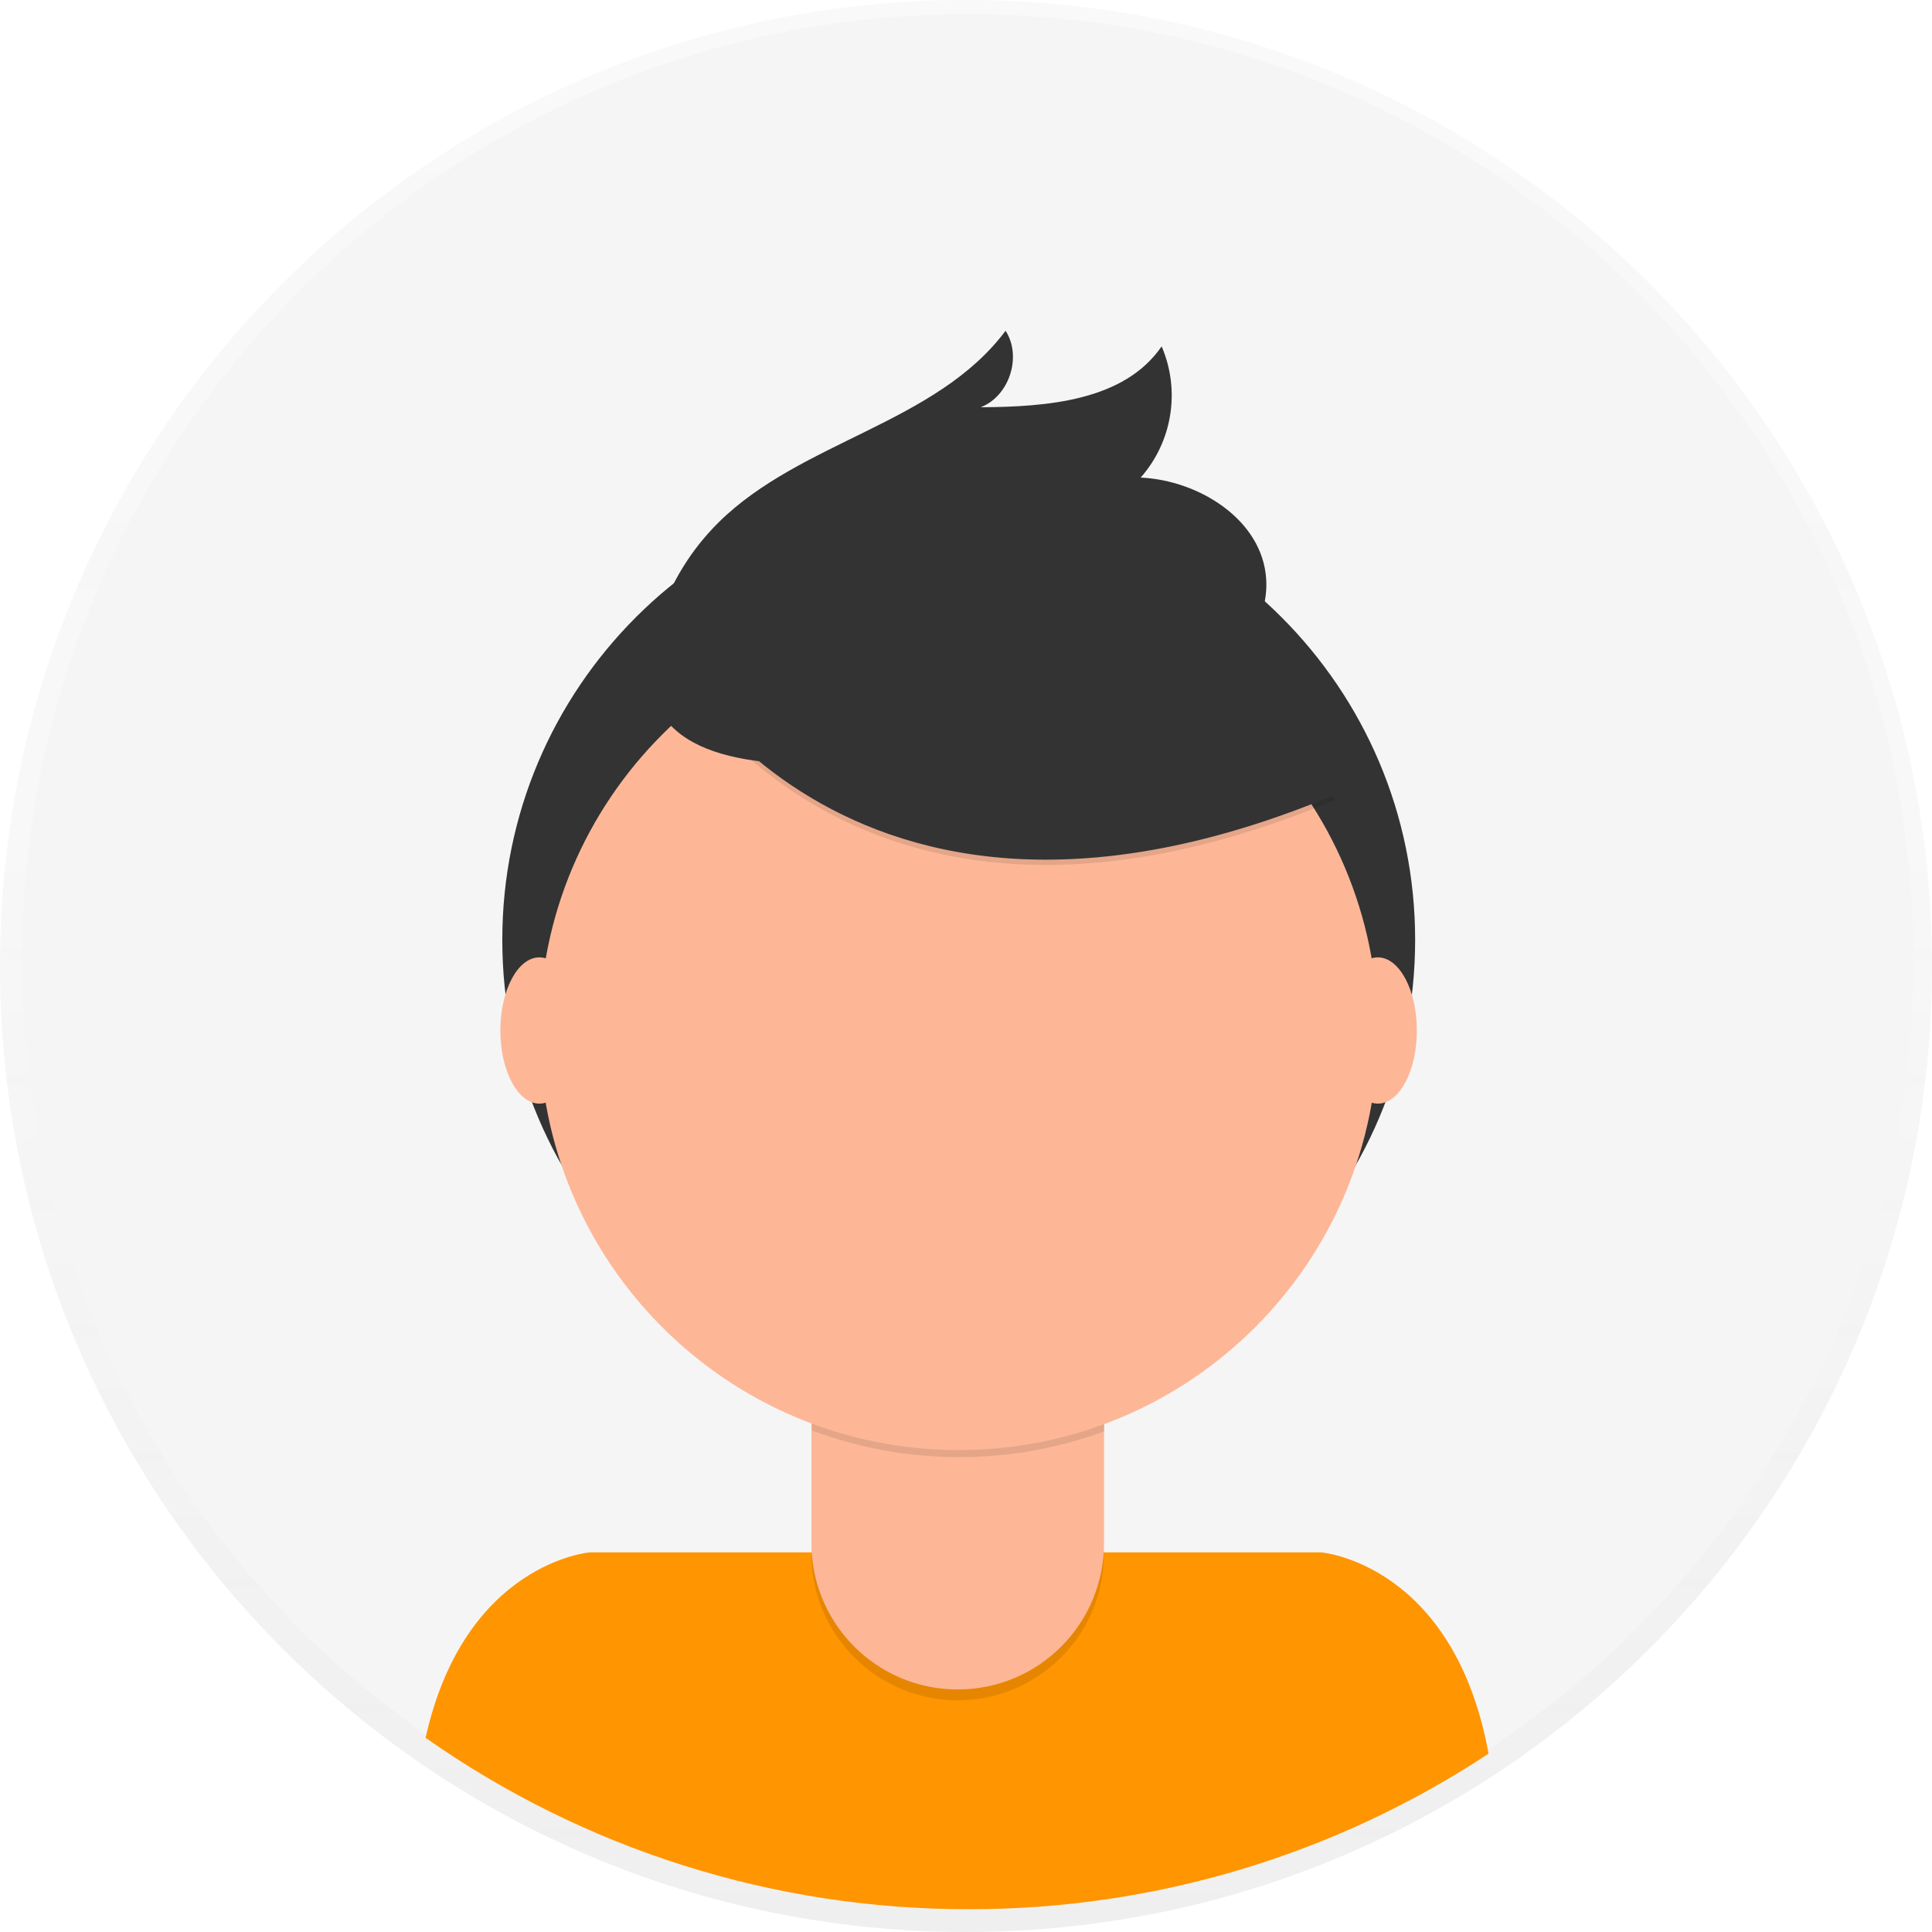
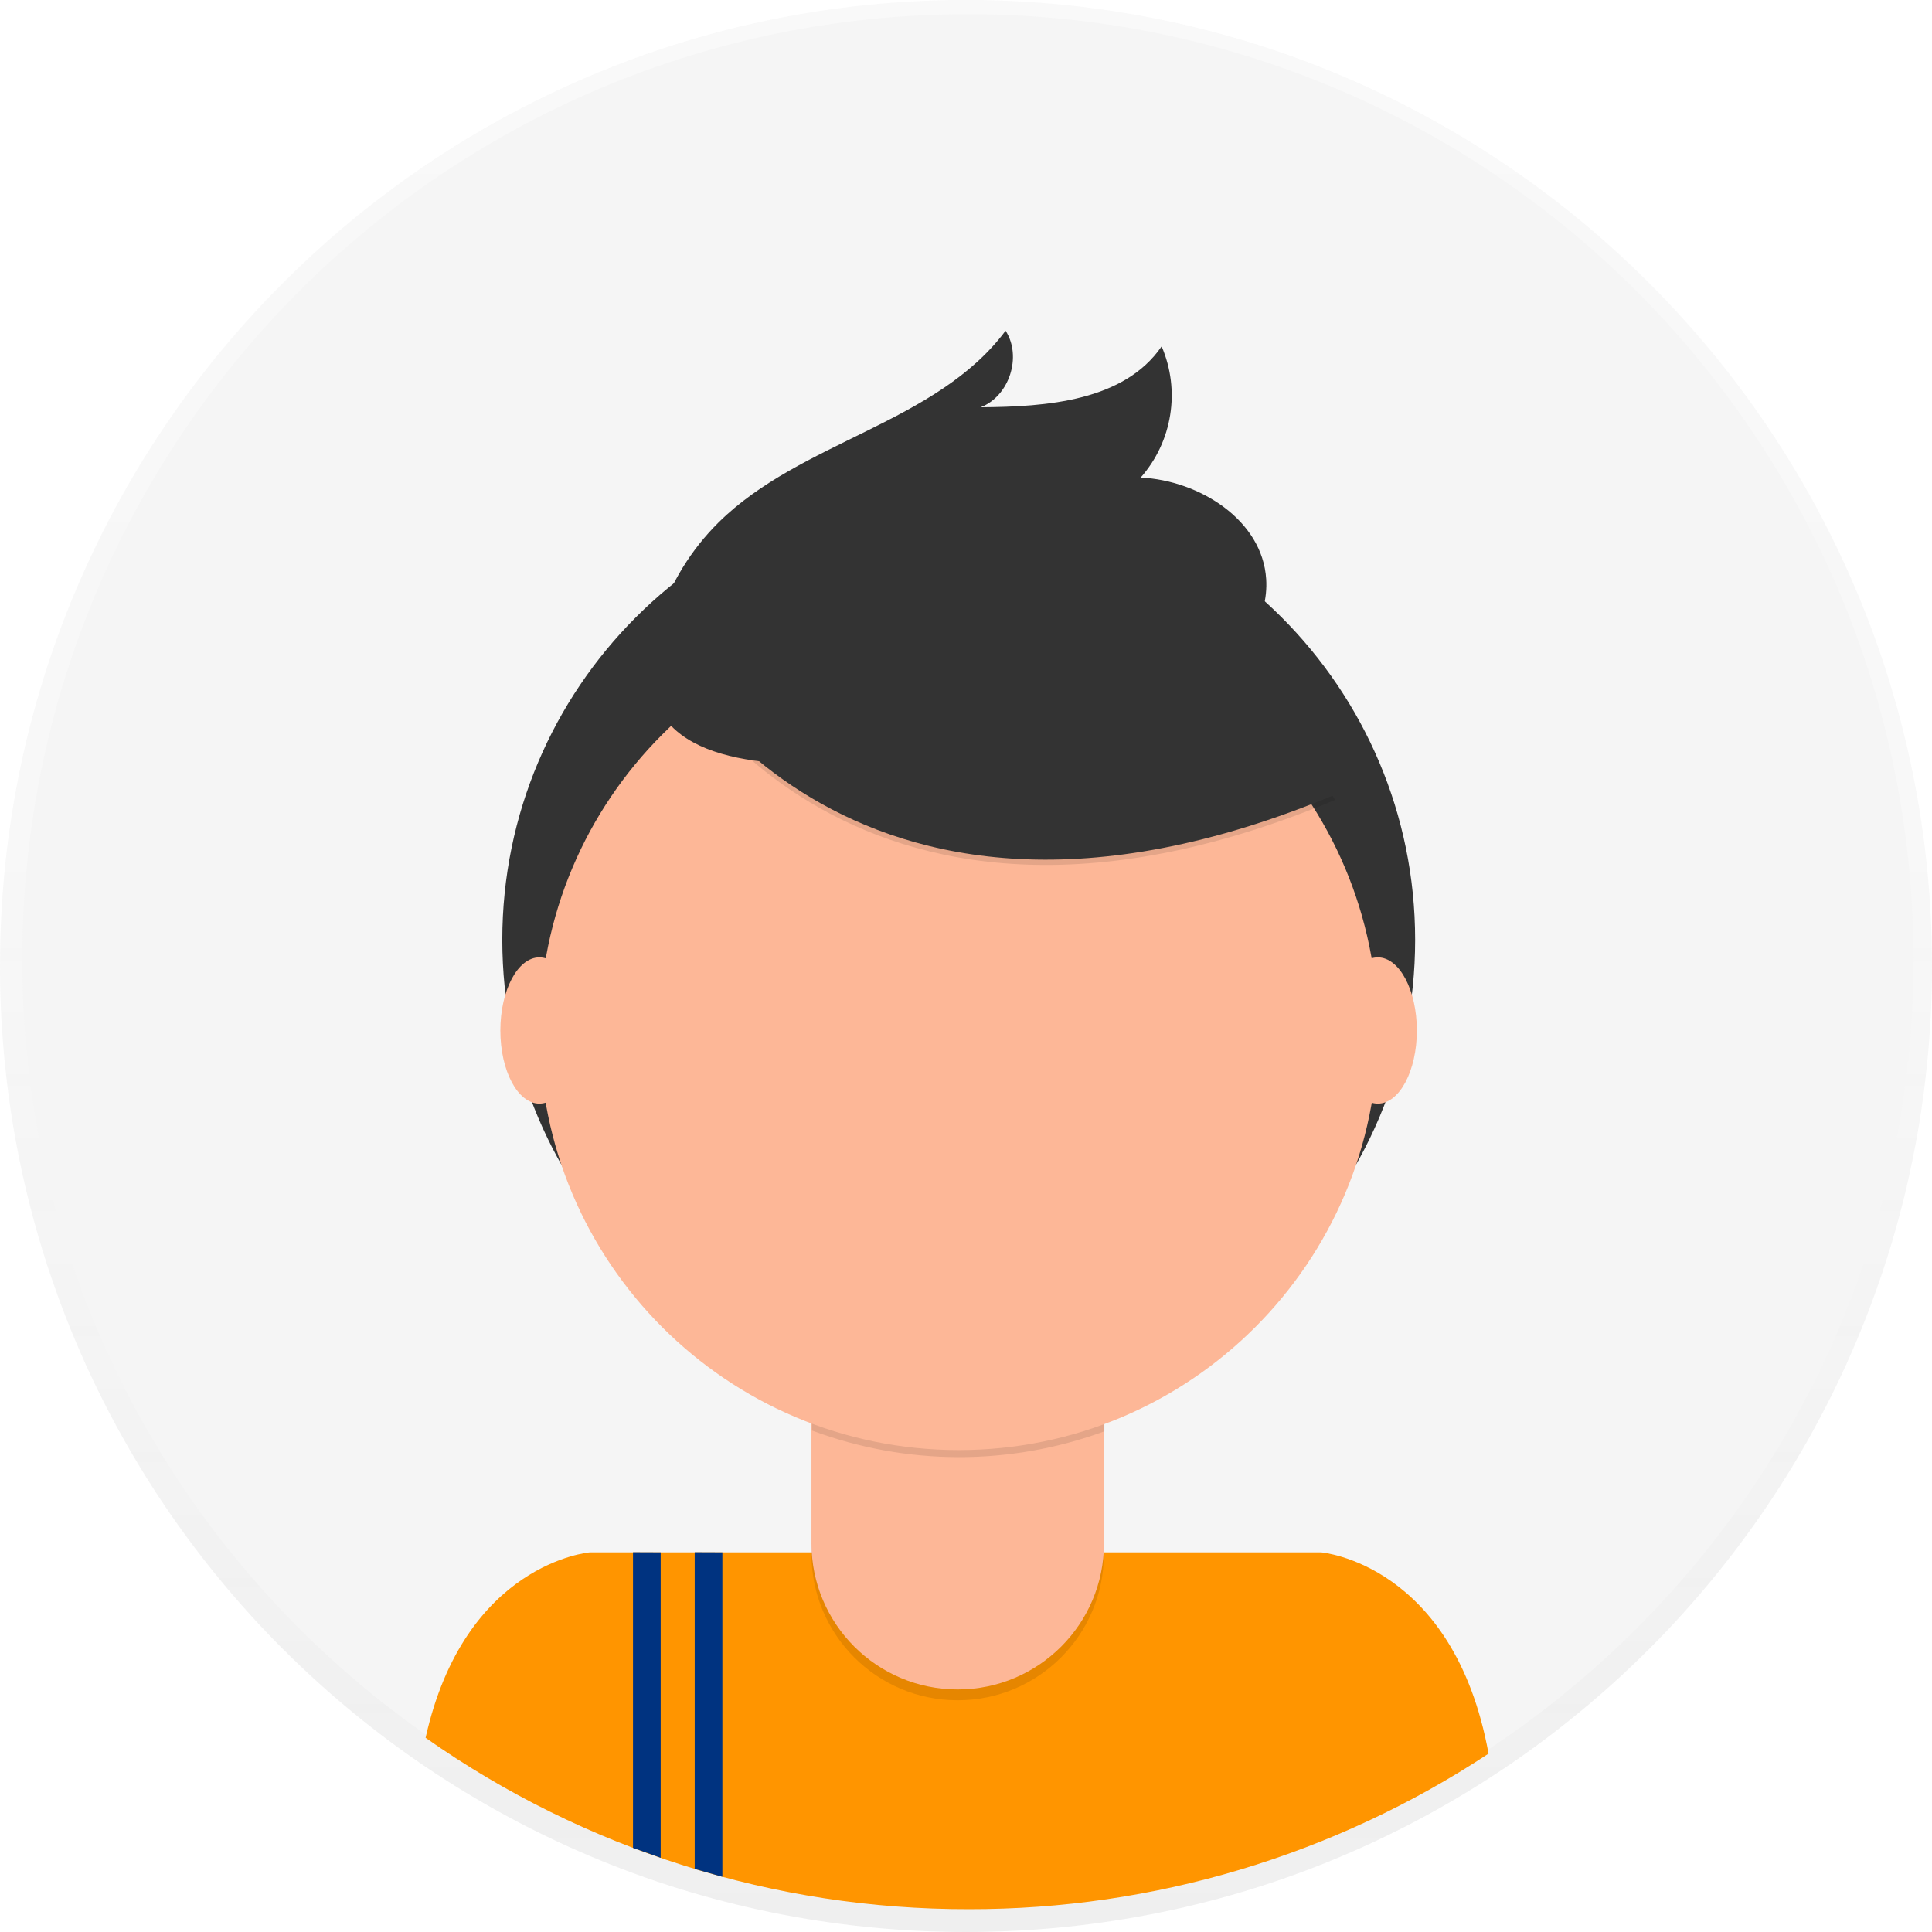
- <svg xmlns="http://www.w3.org/2000/svg" id="457bf273-24a3-4fd8-a857-e9b918267d6a" data-name="Layer 1" width="698" height="698" viewBox="0 0 698 698">
-   <defs>
-     <linearGradient id="b247946c-c62f-4d08-994a-4c3d64e1e98f" x1="349" y1="698" x2="349" gradientUnits="userSpaceOnUse">
-       <stop offset="0" stop-color="gray" stop-opacity="0.25" />
-       <stop offset="0.54" stop-color="gray" stop-opacity="0.12" />
-       <stop offset="1" stop-color="gray" stop-opacity="0.1" />
+ <svg xmlns="http://www.w3.org/2000/svg" version="1.1" viewBox="0 0 698 698" height="698" width="698" data-name="Layer 1" id="457bf273-24a3-4fd8-a857-e9b918267d6a">
+   <defs id="defs9">
+     <linearGradient gradientUnits="userSpaceOnUse" x2="349" y1="698" x1="349" id="b247946c-c62f-4d08-994a-4c3d64e1e98f">
+       <stop id="stop2" stop-opacity="0.25" stop-color="gray" offset="0" />
+       <stop id="stop4" stop-opacity="0.12" stop-color="gray" offset="0.54" />
+       <stop id="stop6" stop-opacity="0.1" stop-color="gray" offset="1" />
    </linearGradient>
  </defs>
-   <g opacity="0.5">
-     <circle cx="349" cy="349" r="349" fill="url(#b247946c-c62f-4d08-994a-4c3d64e1e98f)" />
+   <g id="g15" opacity="0.5">
+     <circle id="circle13" fill="url(#b247946c-c62f-4d08-994a-4c3d64e1e98f)" r="349" cy="349" cx="349" />
  </g>
-   <circle cx="349.68" cy="346.77" r="341.64" fill="#f5f5f5" />
-   <path d="M601,790.76a340,340,0,0,0,187.79-56.2c-12.59-68.8-60.5-72.72-60.5-72.72H464.09s-45.21,3.71-59.33,67A340.07,340.07,0,0,0,601,790.76Z" transform="translate(-251 -101)" fill="#ff9500" />
-   <circle cx="346.37" cy="339.57" r="164.9" fill="#333" />
-   <path d="M293.15,476.92H398.81a0,0,0,0,1,0,0v84.53A52.83,52.83,0,0,1,346,614.28h0a52.83,52.83,0,0,1-52.83-52.83V476.92a0,0,0,0,1,0,0Z" opacity="0.1" />
-   <path d="M296.5,473h99a3.35,3.35,0,0,1,3.35,3.35v81.18A52.83,52.83,0,0,1,346,610.37h0a52.83,52.83,0,0,1-52.83-52.83V476.35A3.35,3.35,0,0,1,296.5,473Z" fill="#fdb797" />
-   <path d="M544.34,617.82a152.07,152.07,0,0,0,105.66.29v-13H544.34Z" transform="translate(-251 -101)" opacity="0.1" />
-   <circle cx="346.37" cy="372.44" r="151.45" fill="#fdb797" />
-   <path d="M489.49,335.68S553.32,465.24,733.37,390l-41.92-65.73-74.31-26.67Z" transform="translate(-251 -101)" opacity="0.1" />
-   <path d="M489.49,333.78s63.83,129.56,243.88,54.3l-41.92-65.73-74.31-26.67Z" transform="translate(-251 -101)" fill="#333" />
-   <path d="M488.93,325a87.49,87.49,0,0,1,21.69-35.27c29.79-29.45,78.63-35.66,103.68-69.24,6,9.32,1.36,23.65-9,27.65,24-.16,51.81-2.26,65.38-22a44.89,44.89,0,0,1-7.57,47.4c21.27,1,44,15.4,45.34,36.65.92,14.16-8,27.56-19.59,35.68s-25.71,11.85-39.56,14.9C608.86,369.7,462.54,407.07,488.93,325Z" transform="translate(-251 -101)" fill="#333" />
-   <ellipse cx="194.86" cy="372.3" rx="14.09" ry="26.42" fill="#fdb797" />
-   <ellipse cx="497.8" cy="372.3" rx="14.09" ry="26.42" fill="#fdb797" />
+   <circle id="circle17" fill="#f5f5f5" r="341.64" cy="346.77" cx="349.68" />
+   <path id="path19" fill="#ff9500" transform="translate(-251 -101)" d="M601,790.76a340,340,0,0,0,187.79-56.2c-12.59-68.8-60.5-72.72-60.5-72.72H464.09s-45.21,3.71-59.33,67A340.07,340.07,0,0,0,601,790.76Z" />
+   <circle id="circle21" fill="#333" r="164.9" cy="339.57" cx="346.37" />
+   <path id="path23" opacity="0.1" d="M293.15,476.92H398.81a0,0,0,0,1,0,0v84.53A52.83,52.83,0,0,1,346,614.28h0a52.83,52.83,0,0,1-52.83-52.83V476.92a0,0,0,0,1,0,0Z" />
+   <path id="path25" fill="#fdb797" d="M296.5,473h99a3.35,3.35,0,0,1,3.35,3.35v81.18A52.83,52.83,0,0,1,346,610.37h0a52.83,52.83,0,0,1-52.83-52.83V476.35A3.35,3.35,0,0,1,296.5,473Z" />
+   <path id="path27" opacity="0.1" transform="translate(-251 -101)" d="M544.34,617.82a152.07,152.07,0,0,0,105.66.29v-13H544.34Z" />
+   <circle id="circle29" fill="#fdb797" r="151.45" cy="372.44" cx="346.37" />
+   <path id="path31" opacity="0.1" transform="translate(-251 -101)" d="M489.49,335.68S553.32,465.24,733.37,390l-41.92-65.73-74.31-26.67Z" />
+   <path id="path33" fill="#333" transform="translate(-251 -101)" d="M489.49,333.78s63.83,129.56,243.88,54.3l-41.92-65.73-74.31-26.67Z" />
+   <path id="path35" fill="#333" transform="translate(-251 -101)" d="M488.93,325a87.49,87.49,0,0,1,21.69-35.27c29.79-29.45,78.63-35.66,103.68-69.24,6,9.32,1.36,23.65-9,27.65,24-.16,51.81-2.26,65.38-22a44.89,44.89,0,0,1-7.57,47.4c21.27,1,44,15.4,45.34,36.65.92,14.16-8,27.56-19.59,35.68s-25.71,11.85-39.56,14.9C608.86,369.7,462.54,407.07,488.93,325Z" />
+   <ellipse id="ellipse37" fill="#fdb797" ry="26.42" rx="14.09" cy="372.3" cx="194.86" />
+   <ellipse id="ellipse39" fill="#fdb797" ry="26.42" rx="14.09" cy="372.3" cx="497.8" />
+   <path id="path877" d="m 228.691,560.801 0,106.811 10,3.58 0,-110.352 z" style="color:#000000;font-style:normal;font-variant:normal;font-weight:normal;font-stretch:normal;font-size:medium;line-height:normal;font-family:sans-serif;font-variant-ligatures:normal;font-variant-position:normal;font-variant-caps:normal;font-variant-numeric:normal;font-variant-alternates:normal;font-variant-east-asian:normal;font-feature-settings:normal;font-variation-settings:normal;text-indent:0;text-align:start;text-decoration:none;text-decoration-line:none;text-decoration-style:solid;text-decoration-color:#000000;letter-spacing:normal;word-spacing:normal;text-transform:none;writing-mode:lr-tb;direction:ltr;text-orientation:mixed;dominant-baseline:auto;baseline-shift:baseline;text-anchor:start;white-space:normal;shape-padding:0;shape-margin:0;inline-size:0;clip-rule:nonzero;display:inline;overflow:visible;visibility:visible;opacity:1;isolation:auto;mix-blend-mode:normal;color-interpolation:sRGB;color-interpolation-filters:linearRGB;solid-color:#000000;solid-opacity:1;vector-effect:none;fill:#003380;fill-opacity:1;fill-rule:nonzero;stroke:none;stroke-width:10;stroke-linecap:round;stroke-linejoin:round;stroke-miterlimit:4;stroke-dasharray:none;stroke-dashoffset:0;stroke-opacity:1;color-rendering:auto;image-rendering:auto;shape-rendering:auto;text-rendering:auto;enable-background:accumulate;stop-color:#000000;stop-opacity:1" />
+   <path style="color:#000000;font-style:normal;font-variant:normal;font-weight:normal;font-stretch:normal;font-size:medium;line-height:normal;font-family:sans-serif;font-variant-ligatures:normal;font-variant-position:normal;font-variant-caps:normal;font-variant-numeric:normal;font-variant-alternates:normal;font-variant-east-asian:normal;font-feature-settings:normal;font-variation-settings:normal;text-indent:0;text-align:start;text-decoration:none;text-decoration-line:none;text-decoration-style:solid;text-decoration-color:#000000;letter-spacing:normal;word-spacing:normal;text-transform:none;writing-mode:lr-tb;direction:ltr;text-orientation:mixed;dominant-baseline:auto;baseline-shift:baseline;text-anchor:start;white-space:normal;shape-padding:0;shape-margin:0;inline-size:0;clip-rule:nonzero;display:inline;overflow:visible;visibility:visible;opacity:1;isolation:auto;mix-blend-mode:normal;color-interpolation:sRGB;color-interpolation-filters:linearRGB;solid-color:#000000;solid-opacity:1;vector-effect:none;fill:#003380;fill-opacity:1;fill-rule:nonzero;stroke:none;stroke-width:10;stroke-linecap:round;stroke-linejoin:round;stroke-miterlimit:4;stroke-dasharray:none;stroke-dashoffset:0;stroke-opacity:1;color-rendering:auto;image-rendering:auto;shape-rendering:auto;text-rendering:auto;enable-background:accumulate;stop-color:#000000;stop-opacity:1" d="m 250.984,560.801 v 114.404 l 10,2.858 V 560.84 Z" id="path899" />
</svg>
